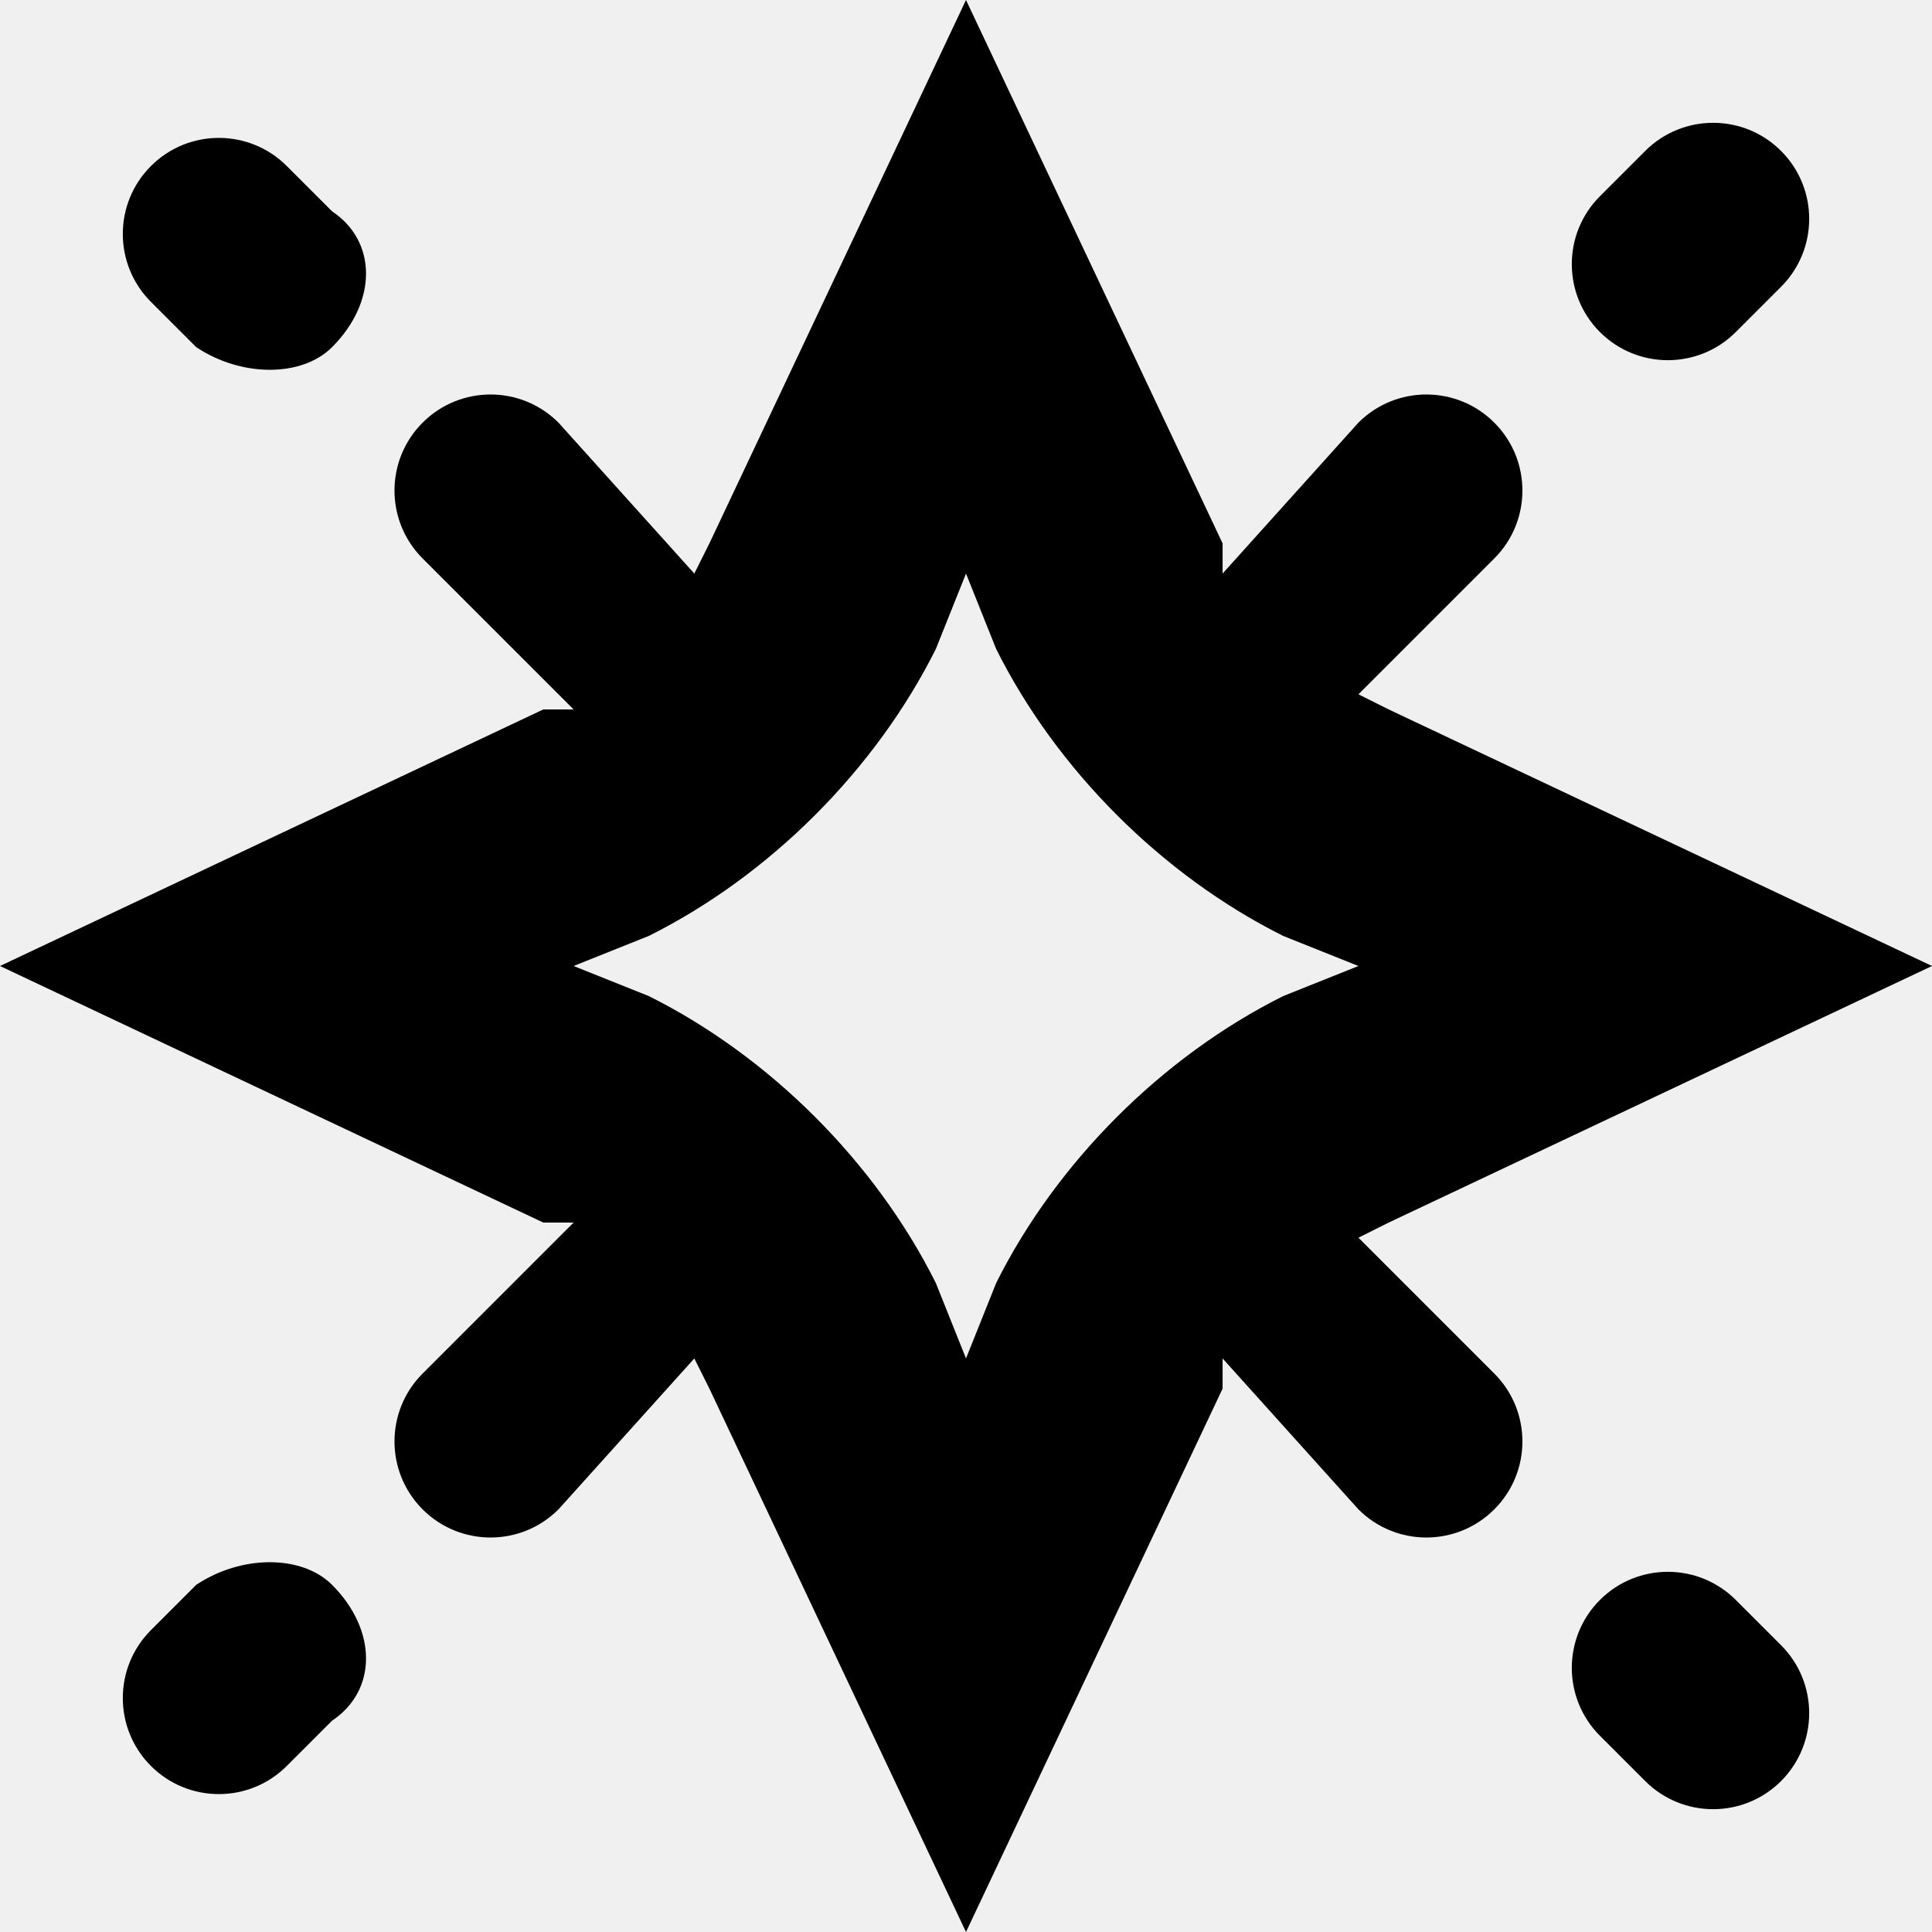
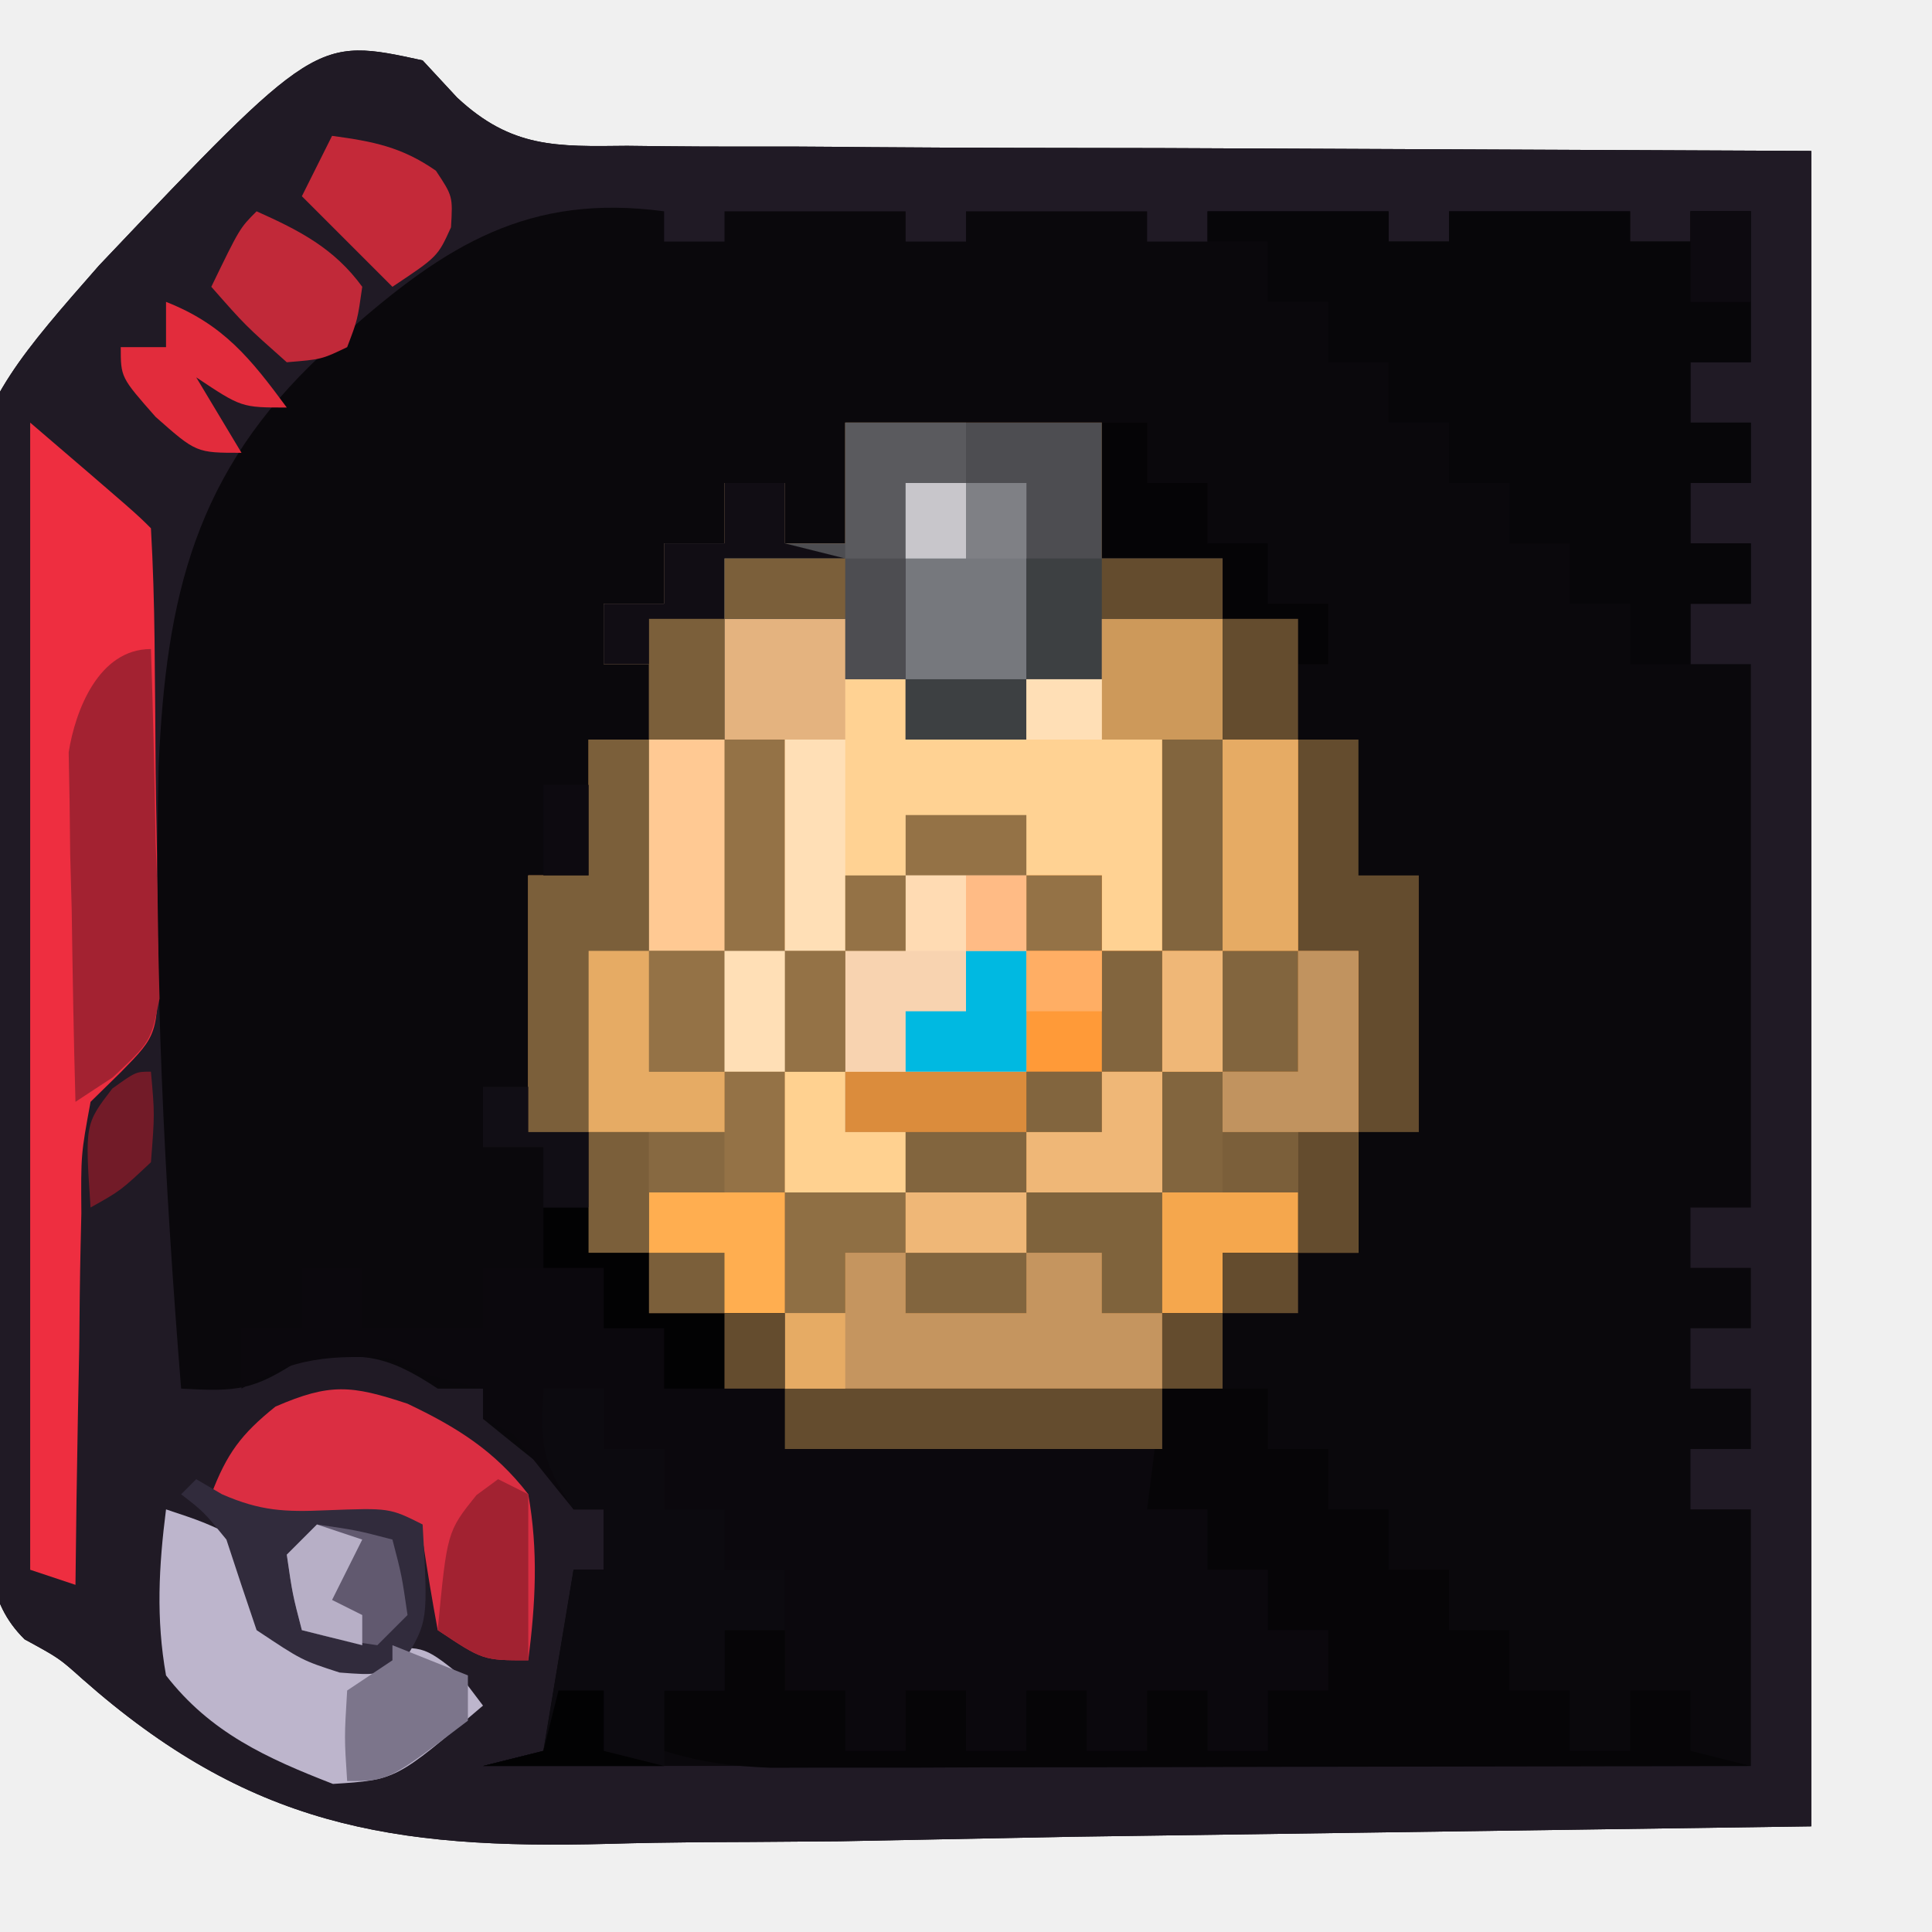
- <svg xmlns="http://www.w3.org/2000/svg" viewBox="0 0 128 128">
-   <path fill-rule="evenodd" d="M81 36 64 0 47 36l-1 2-9-10a6 6 0 0 0-9 9l10 10h-2L0 64l36 17h2L28 91a6 6 0 1 0 9 9l9-10 1 2 17 36 17-36v-2l9 10a6 6 0 1 0 9-9l-9-9 2-1 36-17-36-17-2-1 9-9a6 6 0 1 0-9-9l-9 10v-2Zm-17 2-2 5c-4 8-11 15-19 19l-5 2 5 2c8 4 15 11 19 19l2 5 2-5c4-8 11-15 19-19l5-2-5-2c-8-4-15-11-19-19l-2-5Z" clip-rule="evenodd" />
-   <path d="M118 19a6 6 0 0 0-9-9l-3 3a6 6 0 1 0 9 9l3-3Zm-96 4c-2 2-6 2-9 0l-3-3a6 6 0 1 1 9-9l3 3c3 2 3 6 0 9Zm0 82c-2-2-6-2-9 0l-3 3a6 6 0 1 0 9 9l3-3c3-2 3-6 0-9Zm96 4a6 6 0 0 1-9 9l-3-3a6 6 0 1 1 9-9l3 3Z" />
-   <style>path{fill:#000}@media (prefers-color-scheme:dark){path{fill:#fff}}</style>
+ <svg xmlns="http://www.w3.org/2000/svg" version="1.1" width="128" height="128">
+   <path d="M0 0 C0.75 0.81 1.5 1.62 2.28 2.46 C5.89 5.83 8.86 5.71 13.55 5.66 C14.85 5.68 14.85 5.68 16.17 5.69 C18.95 5.72 21.74 5.71 24.52 5.71 C26.24 5.72 27.96 5.73 29.69 5.75 C36.06 5.8 42.44 5.8 48.81 5.81 C63.06 5.87 77.32 5.94 92 6 C92 42.63 92 79.26 92 117 C67.75 117.34 67.75 117.34 43 117.69 C35.39 117.84 35.39 117.84 27.62 117.99 C21.35 118.04 21.35 118.04 18.39 118.05 C16.36 118.07 14.33 118.1 12.3 118.16 C-2.11 118.54 -11.54 116.96 -22.55 107.23 C-24.08 105.86 -24.08 105.86 -26.37 104.61 C-28.95 102.07 -28.71 99.11 -28.82 95.68 C-28.86 94.94 -28.89 94.19 -28.93 93.43 C-29.05 90.96 -29.13 88.49 -29.2 86.02 C-29.22 85.16 -29.25 84.31 -29.28 83.44 C-29.4 78.91 -29.49 74.38 -29.57 69.86 C-29.63 66.15 -29.76 62.45 -29.95 58.75 C-31.66 25.24 -31.66 25.24 -21.44 13.59 C-7.08 -1.54 -7.08 -1.54 0 0 Z " fill="#0A080C" transform="translate(28,4)" />
+   <path d="M0 0 C0.75 0.81 1.5 1.62 2.28 2.46 C5.89 5.83 8.86 5.71 13.55 5.66 C14.85 5.68 14.85 5.68 16.17 5.69 C18.95 5.72 21.74 5.71 24.52 5.71 C26.24 5.72 27.96 5.73 29.69 5.75 C36.06 5.8 42.44 5.8 48.81 5.81 C63.06 5.87 77.32 5.94 92 6 C92 42.63 92 79.26 92 117 C67.75 117.34 67.75 117.34 43 117.69 C35.39 117.84 35.39 117.84 27.62 117.99 C21.35 118.04 21.35 118.04 18.39 118.05 C16.36 118.07 14.33 118.1 12.3 118.16 C-2.11 118.54 -11.54 116.96 -22.55 107.23 C-24.08 105.86 -24.08 105.86 -26.37 104.61 C-28.95 102.07 -28.71 99.11 -28.82 95.68 C-28.86 94.94 -28.89 94.19 -28.93 93.43 C-29.05 90.96 -29.13 88.49 -29.2 86.02 C-29.22 85.16 -29.25 84.31 -29.28 83.44 C-29.4 78.91 -29.49 74.38 -29.57 69.86 C-29.63 66.15 -29.76 62.45 -29.95 58.75 C-31.66 25.24 -31.66 25.24 -21.44 13.59 C-7.08 -1.54 -7.08 -1.54 0 0 Z M-5.06 18.06 C-5.58 18.52 -6.11 18.97 -6.64 19.44 C-15.06 27.29 -17 35.48 -17.49 46.77 C-17.82 60.53 -17.1 74.29 -16 88 C-12.28 88.2 -11.23 88.15 -8 86 C-3.93 85.66 -2.47 85.69 1 88 C1.99 88 2.98 88 4 88 C4 88.66 4 89.32 4 90 C5.65 91.35 7.32 92.69 9 94 C9.49 94.99 9.49 94.99 10 96 C10.66 96 11.32 96 12 96 C12 97.32 12 98.64 12 100 C11.34 100 10.68 100 10 100 C9.78 101.86 9.78 101.86 9.56 103.75 C9.21 106.57 8.8 109.27 8 112 C6.02 112.5 6.02 112.5 4 113 C31.72 113 59.44 113 88 113 C88 107.39 88 101.78 88 96 C86.68 96 85.36 96 84 96 C84 94.68 84 93.36 84 92 C85.32 92 86.64 92 88 92 C88 90.68 88 89.36 88 88 C86.68 88 85.36 88 84 88 C84 86.68 84 85.36 84 84 C85.32 84 86.64 84 88 84 C88 82.68 88 81.36 88 80 C86.68 80 85.36 80 84 80 C84 78.68 84 77.36 84 76 C85.32 76 86.64 76 88 76 C88 64.12 88 52.24 88 40 C86.68 40 85.36 40 84 40 C84 38.68 84 37.36 84 36 C85.32 36 86.64 36 88 36 C88 34.68 88 33.36 88 32 C86.68 32 85.36 32 84 32 C84 30.68 84 29.36 84 28 C85.32 28 86.64 28 88 28 C88 26.68 88 25.36 88 24 C86.68 24 85.36 24 84 24 C84 22.68 84 21.36 84 20 C85.32 20 86.64 20 88 20 C88 16.7 88 13.4 88 10 C86.68 10 85.36 10 84 10 C84 10.66 84 11.32 84 12 C82.68 12 81.36 12 80 12 C80 11.34 80 10.68 80 10 C76.04 10 72.08 10 68 10 C68 10.66 68 11.32 68 12 C66.68 12 65.36 12 64 12 C64 11.34 64 10.68 64 10 C60.04 10 56.08 10 52 10 C52 10.66 52 11.32 52 12 C50.68 12 49.36 12 48 12 C48 11.34 48 10.68 48 10 C44.04 10 40.08 10 36 10 C36 10.66 36 11.32 36 12 C34.68 12 33.36 12 32 12 C32 11.34 32 10.68 32 10 C28.04 10 24.08 10 20 10 C20 10.66 20 11.32 20 12 C18.68 12 17.36 12 16 12 C16 11.34 16 10.68 16 10 C7.04 8.8 1.54 12.22 -5.06 18.06 Z " fill="#201A25" transform="translate(28,4)" />
+   <path d="M0 0 C5.61 0 11.22 0 17 0 C17 2.97 17 5.94 17 9 C19.64 9 22.28 9 25 9 C25 12.96 25 16.92 25 21 C26.65 21 28.3 21 30 21 C30 25.62 30 30.24 30 35 C31.32 35 32.64 35 34 35 C34 41.6 34 48.2 34 55 C31.03 55 28.06 55 25 55 C25 56.32 25 57.64 25 59 C23.68 59 22.36 59 21 59 C21 60.65 21 62.3 21 64 C12.75 64 4.5 64 -4 64 C-4 62.35 -4 60.7 -4 59 C-6.97 59 -9.94 59 -13 59 C-13 57.68 -13 56.36 -13 55 C-14.32 55 -15.64 55 -17 55 C-17 52.36 -17 49.72 -17 47 C-18.32 47 -19.64 47 -21 47 C-21 41.39 -21 35.78 -21 30 C-19.68 30 -18.36 30 -17 30 C-17 27.03 -17 24.06 -17 21 C-15.68 21 -14.36 21 -13 21 C-13 19.35 -13 17.7 -13 16 C-13.99 16 -14.98 16 -16 16 C-16 14.68 -16 13.36 -16 12 C-14.68 12 -13.36 12 -12 12 C-12 10.68 -12 9.36 -12 8 C-10.68 8 -9.36 8 -8 8 C-8 6.68 -8 5.36 -8 4 C-6.68 4 -5.36 4 -4 4 C-4 5.32 -4 6.64 -4 8 C-2.68 8 -1.36 8 0 8 C0 5.36 0 2.72 0 0 Z " fill="#DB8C3C" transform="translate(56,28)" />
+   <path d="M0 0 C1.32 0 2.64 0 4 0 C4 1.32 4 2.64 4 4 C6.64 4 9.28 4 12 4 C12 2.68 12 1.36 12 0 C14.64 0 17.28 0 20 0 C20 1.32 20 2.64 20 4 C21.32 4 22.64 4 24 4 C24 5.32 24 6.64 24 8 C25.32 8 26.64 8 28 8 C28 6.35 28 4.7 28 3 C29.32 3 30.64 3 32 3 C32 4.65 32 6.3 32 8 C40.25 8 48.5 8 57 8 C56.67 10.64 56.34 13.28 56 16 C57.32 16 58.64 16 60 16 C60 17.32 60 18.64 60 20 C61.32 20 62.64 20 64 20 C64 21.32 64 22.64 64 24 C65.32 24 66.64 24 68 24 C68 25.32 68 26.64 68 28 C66.68 28 65.36 28 64 28 C64 29.32 64 30.64 64 32 C62.68 32 61.36 32 60 32 C60 30.68 60 29.36 60 28 C58.68 28 57.36 28 56 28 C56 29.32 56 30.64 56 32 C54.68 32 53.36 32 52 32 C52 30.68 52 29.36 52 28 C50.68 28 49.36 28 48 28 C48 29.32 48 30.64 48 32 C46.68 32 45.36 32 44 32 C44 30.68 44 29.36 44 28 C42.68 28 41.36 28 40 28 C40 29.32 40 30.64 40 32 C38.68 32 37.36 32 36 32 C36 30.68 36 29.36 36 28 C34.68 28 33.36 28 32 28 C32 26.68 32 25.36 32 24 C30.68 24 29.36 24 28 24 C28 25.32 28 26.64 28 28 C26.68 28 25.36 28 24 28 C24 29.65 24 31.3 24 33 C20.04 33 16.08 33 12 33 C13.98 32.5 13.98 32.5 16 32 C16.66 28.04 17.32 24.08 18 20 C18.66 20 19.32 20 20 20 C20 18.68 20 17.36 20 16 C19.34 16 18.68 16 18 16 C16.65 14.35 15.31 12.68 14 11 C13.34 10.67 12.68 10.34 12 10 C12 9.34 12 8.68 12 8 C11.07 7.78 11.07 7.78 10.12 7.56 C8 7 8 7 6 6 C2.04 5.74 -0.6 5.91 -4 8 C-4 6.68 -4 5.36 -4 4 C-2.68 4 -1.36 4 0 4 C0 2.68 0 1.36 0 0 Z " fill="#0B080D" transform="translate(20,84)" />
+   <path d="M0 0 C3.96 0 7.92 0 12 0 C12 0.66 12 1.32 12 2 C13.32 2 14.64 2 16 2 C16 1.34 16 0.68 16 0 C19.96 0 23.92 0 28 0 C28 0.66 28 1.32 28 2 C29.32 2 30.64 2 32 2 C32 1.34 32 0.68 32 0 C33.32 0 34.64 0 36 0 C36 3.3 36 6.6 36 10 C34.68 10 33.36 10 32 10 C32 11.32 32 12.64 32 14 C33.32 14 34.64 14 36 14 C36 15.32 36 16.64 36 18 C34.68 18 33.36 18 32 18 C32 19.32 32 20.64 32 22 C33.32 22 34.64 22 36 22 C36 23.32 36 24.64 36 26 C34.68 26 33.36 26 32 26 C32 27.32 32 28.64 32 30 C30.68 30 29.36 30 28 30 C28 28.68 28 27.36 28 26 C26.68 26 25.36 26 24 26 C24 24.68 24 23.36 24 22 C22.68 22 21.36 22 20 22 C20 20.68 20 19.36 20 18 C18.68 18 17.36 18 16 18 C16 16.68 16 15.36 16 14 C14.68 14 13.36 14 12 14 C12 12.68 12 11.36 12 10 C10.68 10 9.36 10 8 10 C8 8.68 8 7.36 8 6 C6.68 6 5.36 6 4 6 C4 4.68 4 3.36 4 2 C2.68 2 1.36 2 0 2 C0 1.34 0 0.68 0 0 Z " fill="#070609" transform="translate(80,14)" />
+   <path d="M0 0 C2.64 0 5.28 0 8 0 C8 1.32 8 2.64 8 4 C9.32 4 10.64 4 12 4 C12 5.32 12 6.64 12 8 C14.64 8 17.28 8 20 8 C20 6.68 20 5.36 20 4 C21.65 4 23.3 4 25 4 C25 5.32 25 6.64 25 8 C26.32 8 27.64 8 29 8 C29 12.62 29 17.24 29 22 C27.68 22 26.36 22 25 22 C25 20.35 25 18.7 25 17 C23.35 17 21.7 17 20 17 C20 21.29 20 25.58 20 30 C16.04 30 12.08 30 8 30 C8 27.36 8 24.72 8 22 C6.68 22 5.36 22 4 22 C4 17.38 4 12.76 4 8 C2.68 8 1.36 8 0 8 C0 5.36 0 2.72 0 0 Z " fill="#FFD293" transform="translate(48,41)" />
+   <path d="M0 0 C2.31 0 4.62 0 7 0 C7 1.32 7 2.64 7 4 C8.32 4 9.64 4 11 4 C11 5.32 11 6.64 11 8 C12.32 8 13.64 8 15 8 C15 9.32 15 10.64 15 12 C16.32 12 17.64 12 19 12 C19 13.32 19 14.64 19 16 C20.32 16 21.64 16 23 16 C23 17.32 23 18.64 23 20 C24.32 20 25.64 20 27 20 C27 21.32 27 22.64 27 24 C28.32 24 29.64 24 31 24 C31 22.68 31 21.36 31 20 C32.32 20 33.64 20 35 20 C35 21.32 35 22.64 35 24 C36.98 24.5 36.98 24.5 39 25 C30.2 25.02 21.41 25.04 12.61 25.05 C8.52 25.06 4.44 25.06 0.35 25.08 C-3.59 25.09 -7.53 25.09 -11.47 25.09 C-12.98 25.1 -14.48 25.1 -15.98 25.11 C-18.09 25.11 -20.2 25.11 -22.3 25.11 C-24.1 25.12 -24.1 25.12 -25.94 25.12 C-28.49 25.02 -30.57 24.76 -33 24 C-33 22.68 -33 21.36 -33 20 C-31.68 20 -30.36 20 -29 20 C-29 18.68 -29 17.36 -29 16 C-27.68 16 -26.36 16 -25 16 C-25 17.32 -25 18.64 -25 20 C-23.68 20 -22.36 20 -21 20 C-21 21.32 -21 22.64 -21 24 C-19.68 24 -18.36 24 -17 24 C-17 22.68 -17 21.36 -17 20 C-15.68 20 -14.36 20 -13 20 C-13 21.32 -13 22.64 -13 24 C-11.68 24 -10.36 24 -9 24 C-9 22.68 -9 21.36 -9 20 C-7.68 20 -6.36 20 -5 20 C-5 21.32 -5 22.64 -5 24 C-3.68 24 -2.36 24 -1 24 C-1 22.68 -1 21.36 -1 20 C0.32 20 1.64 20 3 20 C3 21.32 3 22.64 3 24 C4.32 24 5.64 24 7 24 C7 22.68 7 21.36 7 20 C8.32 20 9.64 20 11 20 C11 18.68 11 17.36 11 16 C9.68 16 8.36 16 7 16 C7 14.68 7 13.36 7 12 C5.68 12 4.36 12 3 12 C3 10.68 3 9.36 3 8 C1.68 8 0.36 8 -1 8 C-0.67 5.36 -0.34 2.72 0 0 Z " fill="#060507" transform="translate(77,92)" />
+   <path d="M0 0 C5.61 0 11.22 0 17 0 C17 2.97 17 5.94 17 9 C19.64 9 22.28 9 25 9 C25 10.32 25 11.64 25 13 C22.36 13 19.72 13 17 13 C17 14.32 17 15.64 17 17 C15.35 17 13.7 17 12 17 C12 18.32 12 19.64 12 21 C9.36 21 6.72 21 4 21 C4 19.68 4 18.36 4 17 C2.68 17 1.36 17 0 17 C0 15.68 0 14.36 0 13 C-2.64 13 -5.28 13 -8 13 C-8 15.64 -8 18.28 -8 21 C-9.65 21 -11.3 21 -13 21 C-13 19.35 -13 17.7 -13 16 C-13.99 16 -14.98 16 -16 16 C-16 14.68 -16 13.36 -16 12 C-14.68 12 -13.36 12 -12 12 C-12 10.68 -12 9.36 -12 8 C-10.68 8 -9.36 8 -8 8 C-8 6.68 -8 5.36 -8 4 C-6.68 4 -5.36 4 -4 4 C-4 5.32 -4 6.64 -4 8 C-2.68 8 -1.36 8 0 8 C0 5.36 0 2.72 0 0 Z " fill="#4D4D51" transform="translate(56,28)" />
+   <path d="M0 0 C2.64 0 5.28 0 8 0 C8 2.64 8 5.28 8 8 C9.65 8 11.3 8 13 8 C13 12.62 13 17.24 13 22 C14.32 22 15.64 22 17 22 C17 25.96 17 29.92 17 34 C14.03 34 11.06 34 8 34 C8 32.68 8 31.36 8 30 C6.68 30 5.36 30 4 30 C4 32.64 4 35.28 4 38 C1.03 38 -1.94 38 -5 38 C-5 36.68 -5 35.36 -5 34 C-3.35 34 -1.7 34 0 34 C0 32.68 0 31.36 0 30 C-1.65 30 -3.3 30 -5 30 C-5 25.71 -5 21.42 -5 17 C-3.35 17 -1.7 17 0 17 C0 18.65 0 20.3 0 22 C1.32 22 2.64 22 4 22 C4 17.38 4 12.76 4 8 C2.68 8 1.36 8 0 8 C0 5.36 0 2.72 0 0 Z " fill="#FF9A38" transform="translate(73,41)" />
+   <path d="M0 0 C4.29 0 8.58 0 13 0 C13 4.62 13 9.24 13 14 C14.32 14 15.64 14 17 14 C17 17.96 17 21.92 17 26 C18.32 26 19.64 26 21 26 C21 27.32 21 28.64 21 30 C18.36 30 15.72 30 13 30 C13 27.36 13 24.72 13 22 C11.68 22 10.36 22 9 22 C9 23.32 9 24.64 9 26 C4.71 26 0.42 26 -4 26 C-4 20.39 -4 14.78 -4 9 C-2.68 9 -1.36 9 0 9 C0 6.03 0 3.06 0 0 Z " fill="#947246" transform="translate(39,49)" />
+   <path d="M0 0 C7 6 7 6 8 7 C8.14 9.47 8.21 11.92 8.24 14.39 C8.25 15.51 8.25 15.51 8.26 16.65 C8.28 18.23 8.29 19.8 8.3 21.38 C8.31 23.79 8.36 26.2 8.4 28.61 C8.41 30.14 8.42 31.68 8.43 33.21 C8.44 33.93 8.46 34.65 8.48 35.39 C8.46 40.53 8.46 40.53 6.01 43.03 C5.02 44 5.02 44 4 45 C3.36 48.48 3.36 48.48 3.39 52.39 C3.37 53.1 3.36 53.8 3.34 54.53 C3.29 56.77 3.27 59.01 3.25 61.25 C3.22 62.77 3.19 64.3 3.16 65.82 C3.09 69.55 3.04 73.27 3 77 C2.01 76.67 1.02 76.34 0 76 C0 50.92 0 25.84 0 0 Z " fill="#EE2E40" transform="translate(2,28)" />
+   <path d="M0 0 C1.32 0 2.64 0 4 0 C4 1.32 4 2.64 4 4 C5.32 4 6.64 4 8 4 C8 5.32 8 6.64 8 8 C9.32 8 10.64 8 12 8 C12 9.32 12 10.64 12 12 C13.32 12 14.64 12 16 12 C16 13.32 16 14.64 16 16 C14.68 16 13.36 16 12 16 C12 17.32 12 18.64 12 20 C10.68 20 9.36 20 8 20 C8 21.65 8 23.3 8 25 C4.04 25 0.08 25 -4 25 C-2.68 24.67 -1.36 24.34 0 24 C0.66 20.04 1.32 16.08 2 12 C2.66 12 3.32 12 4 12 C4 10.68 4 9.36 4 8 C3.34 8 2.68 8 2 8 C-0.15 4.77 -0.2 3.72 0 0 Z " fill="#0C0A0F" transform="translate(36,92)" />
+   <path d="M0 0 C3.26 1.55 5.78 3.12 8 6 C8.67 9.76 8.48 13.22 8 17 C5 17 5 17 2 15 C1.63 13.01 1.3 11.01 1 9 C-1.91 7.54 -4.6 8.03 -7.81 8.16 C-10 8 -10 8 -13 6 C-11.97 3.3 -11.03 2.02 -8.75 0.19 C-5.15 -1.37 -3.73 -1.24 0 0 Z " fill="#DB2E42" transform="translate(27,93)" />
+   <path d="M0 0 C2.43 0.81 2.43 0.81 5 2 C6.12 5 6.12 5 7 8 C9.89 10.43 9.89 10.43 13.44 9.38 C17 9 17 9 19.44 10.94 C19.95 11.62 20.47 12.3 21 13 C15.25 17.92 15.25 17.92 11.06 18.19 C6.68 16.49 2.93 14.79 0 11 C-0.67 7.24 -0.48 3.78 0 0 Z " fill="#BDB5CC" transform="translate(11,100)" />
+   <path d="M0 0 C1.32 0 2.64 0 4 0 C4 1.32 4 2.64 4 4 C6.64 4 9.28 4 12 4 C12 2.68 12 1.36 12 0 C13.65 0 15.3 0 17 0 C17 1.32 17 2.64 17 4 C18.32 4 19.64 4 21 4 C21 5.65 21 7.3 21 9 C12.75 9 4.5 9 -4 9 C-4 7.35 -4 5.7 -4 4 C-2.68 4 -1.36 4 0 4 C0 2.68 0 1.36 0 0 Z " fill="#C5955F" transform="translate(56,83)" />
+   <path d="M0 0 C2.64 0 5.28 0 8 0 C8 4.29 8 8.58 8 13 C4.04 13 0.08 13 -4 13 C-4 10.36 -4 7.72 -4 5 C-2.68 5 -1.36 5 0 5 C0 3.35 0 1.7 0 0 Z " fill="#F8D3B0" transform="translate(60,58)" />
+   <path d="M0 0 C2.64 0 5.28 0 8 0 C8 5.61 8 11.22 8 17 C5.36 17 2.72 17 0 17 C0 11.39 0 5.78 0 0 Z " fill="#76787D" transform="translate(60,32)" />
+   <path d="M0 0 C0.15 4.25 0.23 8.5 0.31 12.75 C0.38 14.56 0.38 14.56 0.44 16.41 C0.46 17.57 0.47 18.73 0.49 19.92 C0.51 20.99 0.54 22.06 0.57 23.16 C0 26 0 26 -2.53 28.38 C-3.35 28.91 -4.16 29.45 -5 30 C-5.12 25.75 -5.19 21.5 -5.25 17.25 C-5.28 16.04 -5.32 14.84 -5.35 13.59 C-5.36 12.43 -5.38 11.27 -5.39 10.08 C-5.41 9.01 -5.43 7.94 -5.45 6.84 C-5.01 4.06 -3.46 0 0 0 Z " fill="#A32231" transform="translate(10,43)" />
+   <path d="M0 0 C1.32 0 2.64 0 4 0 C4 2.97 4 5.94 4 9 C5.32 9 6.64 9 8 9 C8 14.61 8 20.22 8 26 C6.68 26 5.36 26 4 26 C4 22.04 4 18.08 4 14 C2.68 14 1.36 14 0 14 C0 9.38 0 4.76 0 0 Z " fill="#644C2E" transform="translate(86,49)" />
+   <path d="M0 0 C1.32 0 2.64 0 4 0 C4 4.62 4 9.24 4 14 C2.68 14 1.36 14 0 14 C0 17.96 0 21.92 0 26 C-1.32 26 -2.64 26 -4 26 C-4 20.39 -4 14.78 -4 9 C-2.68 9 -1.36 9 0 9 C0 6.03 0 3.06 0 0 Z " fill="#7B5F3A" transform="translate(39,49)" />
+   <path d="M0 0 C0.56 0.33 1.13 0.66 1.71 1 C4.26 2.11 5.87 2.18 8.62 2.06 C12.81 1.9 12.81 1.9 15 3 C15.36 9.39 15.36 9.39 13.81 12 C12 13 12 13 9.5 12.81 C7 12 7 12 4 10 C3.32 8 2.65 6 2 4 C0.5 2.16 0.5 2.16 -1 1 C-0.67 0.67 -0.34 0.34 0 0 Z " fill="#312B3C" transform="translate(13,98)" />
+   <path d="M0 0 C8.25 0 16.5 0 25 0 C25 1.32 25 2.64 25 4 C16.75 4 8.5 4 0 4 C0 2.68 0 1.36 0 0 Z " fill="#644C2E" transform="translate(52,92)" />
+   <path d="M0 0 C1.32 0 2.64 0 4 0 C4 1.32 4 2.64 4 4 C5.32 4.33 6.64 4.66 8 5 C5.36 5 2.72 5 0 5 C0 8.96 0 12.92 0 17 C-1.65 17 -3.3 17 -5 17 C-5 15.35 -5 13.7 -5 12 C-5.99 12 -6.98 12 -8 12 C-8 10.68 -8 9.36 -8 8 C-6.68 8 -5.36 8 -4 8 C-4 6.68 -4 5.36 -4 4 C-2.68 4 -1.36 4 0 4 C0 2.68 0 1.36 0 0 Z " fill="#110D14" transform="translate(48,32)" />
+   <path d="M0 0 C1.32 0 2.64 0 4 0 C4 1.32 4 2.64 4 4 C6.97 4 9.94 4 13 4 C13 6.64 13 9.28 13 12 C11.68 12 10.36 12 9 12 C9 10.68 9 9.36 9 8 C6.03 8 3.06 8 0 8 C0 5.36 0 2.72 0 0 Z " fill="#82653E" transform="translate(77,71)" />
+   <path d="M0 0 C1.32 0 2.64 0 4 0 C4 2.64 4 5.28 4 8 C1.03 8 -1.94 8 -5 8 C-5 9.32 -5 10.64 -5 12 C-6.32 12 -7.64 12 -9 12 C-9 9.36 -9 6.72 -9 4 C-6.03 4 -3.06 4 0 4 C0 2.68 0 1.36 0 0 Z " fill="#947246" transform="translate(48,71)" />
+   <path d="M0 0 C0.99 0 1.98 0 3 0 C3 1.32 3 2.64 3 4 C4.32 4 5.64 4 7 4 C7 5.32 7 6.64 7 8 C8.32 8 9.64 8 11 8 C11 9.32 11 10.64 11 12 C12.32 12 13.64 12 15 12 C15 13.32 15 14.64 15 16 C14.34 16 13.68 16 13 16 C13 15.01 13 14.02 13 13 C11.35 13 9.7 13 8 13 C8 11.68 8 10.36 8 9 C5.36 9 2.72 9 0 9 C0 6.03 0 3.06 0 0 Z " fill="#050406" transform="translate(73,28)" />
+   <path d="M0 0 C2.97 0 5.94 0 9 0 C9 2.64 9 5.28 9 8 C6.03 8 3.06 8 0 8 C0 5.36 0 2.72 0 0 Z " fill="#FFAE50" transform="translate(43,79)" />
+   <path d="M0 0 C4.29 0 8.58 0 13 0 C13 1.32 13 2.64 13 4 C10.36 4 7.72 4 5 4 C5 5.32 5 6.64 5 8 C3.35 8 1.7 8 0 8 C0 5.36 0 2.72 0 0 Z " fill="#3D4042" transform="translate(68,37)" />
+   <path d="M0 0 C1.65 0 3.3 0 5 0 C5 4.62 5 9.24 5 14 C3.35 14 1.7 14 0 14 C0 9.38 0 4.76 0 0 Z " fill="#E6AB64" transform="translate(81,49)" />
+   <path d="M0 0 C1.65 0 3.3 0 5 0 C5 4.62 5 9.24 5 14 C3.35 14 1.7 14 0 14 C0 9.38 0 4.76 0 0 Z " fill="#FFC993" transform="translate(43,49)" />
+   <path d="M0 0 C1.32 0 2.64 0 4 0 C4 3.96 4 7.92 4 12 C1.03 12 -1.94 12 -5 12 C-5 10.68 -5 9.36 -5 8 C-3.35 8 -1.7 8 0 8 C0 5.36 0 2.72 0 0 Z " fill="#C1935F" transform="translate(86,63)" />
+   <path d="M0 0 C1.32 0 2.64 0 4 0 C4 2.64 4 5.28 4 8 C5.65 8 7.3 8 9 8 C9 9.32 9 10.64 9 12 C6.03 12 3.06 12 0 12 C0 8.04 0 4.08 0 0 Z " fill="#E6AB64" transform="translate(39,63)" />
+   <path d="M0 0 C2.64 0 5.28 0 8 0 C8 2.64 8 5.28 8 8 C5.36 8 2.72 8 0 8 C0 5.36 0 2.72 0 0 Z " fill="#CD995A" transform="translate(73,41)" />
+   <path d="M0 0 C2.64 0 5.28 0 8 0 C8 2.64 8 5.28 8 8 C5.36 8 2.72 8 0 8 C0 5.36 0 2.72 0 0 Z " fill="#E4B37F" transform="translate(48,41)" />
+   <path d="M0 0 C3.96 0 7.92 0 12 0 C12 2.64 12 5.28 12 8 C10.68 8 9.36 8 8 8 C8 6.68 8 5.36 8 4 C5.36 4 2.72 4 0 4 C0 2.68 0 1.36 0 0 Z " fill="#4D4D51" transform="translate(48,37)" />
+   <path d="M0 0 C2.84 1.27 5.14 2.45 7 5 C6.69 7.19 6.69 7.19 6 9 C4.31 9.81 4.31 9.81 2 10 C-0.75 7.56 -0.75 7.56 -3 5 C-1.12 1.12 -1.12 1.12 0 0 Z " fill="#C12939" transform="translate(17,14)" />
+   <path d="M0 0 C2.72 0.37 4.61 0.73 6.88 2.31 C8 4 8 4 7.88 6.06 C7 8 7 8 4 10 C2.02 8.02 0.04 6.04 -2 4 C-1.34 2.68 -0.68 1.36 0 0 Z " fill="#C42939" transform="translate(22,9)" />
+   <path d="M0 0 C0.66 0.33 1.32 0.66 2 1 C2 4.63 2 8.26 2 12 C-1 12 -1 12 -4 10 C-3.38 3.48 -3.38 3.48 -1.44 1.06 C-0.73 0.54 -0.73 0.54 0 0 Z " fill="#A22231" transform="translate(33,98)" />
+   <path d="M0 0 C1.32 0 2.64 0 4 0 C4 4.62 4 9.24 4 14 C2.68 14 1.36 14 0 14 C0 9.38 0 4.76 0 0 Z " fill="#82653E" transform="translate(77,49)" />
+   <path d="M0 0 C1.32 0 2.64 0 4 0 C4 4.62 4 9.24 4 14 C2.68 14 1.36 14 0 14 C0 9.38 0 4.76 0 0 Z " fill="#FFDFB6" transform="translate(52,49)" />
+   <path d="M0 0 C2.97 0 5.94 0 9 0 C9 1.32 9 2.64 9 4 C7.35 4 5.7 4 4 4 C4 5.32 4 6.64 4 8 C2.68 8 1.36 8 0 8 C0 5.36 0 2.72 0 0 Z " fill="#F5A74D" transform="translate(77,79)" />
+   <path d="M0 0 C2.97 0 5.94 0 9 0 C9 2.64 9 5.28 9 8 C7.68 8 6.36 8 5 8 C5 6.68 5 5.36 5 4 C3.35 4 1.7 4 0 4 C0 2.68 0 1.36 0 0 Z " fill="#7F633C" transform="translate(68,79)" />
+   <path d="M0 0 C1.32 0 2.64 0 4 0 C4 2.64 4 5.28 4 8 C1.03 8 -1.94 8 -5 8 C-5 6.68 -5 5.36 -5 4 C-3.35 4 -1.7 4 0 4 C0 2.68 0 1.36 0 0 Z " fill="#EFB777" transform="translate(73,71)" />
+   <path d="M0 0 C2.64 0 5.28 0 8 0 C8 1.32 8 2.64 8 4 C6.68 4 5.36 4 4 4 C4 5.65 4 7.3 4 9 C2.68 9 1.36 9 0 9 C0 6.03 0 3.06 0 0 Z " fill="#5A5A5E" transform="translate(56,28)" />
+   <path d="M0 0 C2.62 0.38 2.62 0.38 5 1 C5.62 3.38 5.62 3.38 6 6 C5.34 6.66 4.68 7.32 4 8 C1.38 7.62 1.38 7.62 -1 7 C-1.62 4.62 -1.62 4.62 -2 2 C-1.34 1.34 -0.68 0.68 0 0 Z " fill="#61596F" transform="translate(21,101)" />
+   <path d="M0 0 C0.99 0 1.98 0 3 0 C3 0.99 3 1.98 3 3 C4.32 3 5.64 3 7 3 C7 4.32 7 5.64 7 7 C8.65 7 10.3 7 12 7 C12 8.65 12 10.3 12 12 C10.68 12 9.36 12 8 12 C8 10.68 8 9.36 8 8 C6.68 8 5.36 8 4 8 C4 6.68 4 5.36 4 4 C2.68 4 1.36 4 0 4 C0 2.68 0 1.36 0 0 Z " fill="#020203" transform="translate(36,80)" />
+   <path d="M0 0 C2.64 0 5.28 0 8 0 C8 1.32 8 2.64 8 4 C6.68 4 5.36 4 4 4 C4 5.32 4 6.64 4 8 C2.68 8 1.36 8 0 8 C0 5.36 0 2.72 0 0 Z " fill="#8F6F44" transform="translate(52,79)" />
+   <path d="M0 0 C1.32 0 2.64 0 4 0 C4 1.32 4 2.64 4 4 C5.32 4 6.64 4 8 4 C8 5.32 8 6.64 8 8 C5.36 8 2.72 8 0 8 C0 5.36 0 2.72 0 0 Z " fill="#FFD190" transform="translate(52,71)" />
+   <path d="M0 0 C1.32 0 2.64 0 4 0 C4 2.64 4 5.28 4 8 C1.36 8 -1.28 8 -4 8 C-4 6.68 -4 5.36 -4 4 C-2.68 4 -1.36 4 0 4 C0 2.68 0 1.36 0 0 Z " fill="#00B9E1" transform="translate(64,63)" />
+   <path d="M0 0 C3.8 1.49 5.61 3.76 8 7 C5 7 5 7 2 5 C2.99 6.65 3.98 8.3 5 10 C2 10 2 10 -0.69 7.62 C-3 5 -3 5 -3 3 C-2.01 3 -1.02 3 0 3 C0 2.01 0 1.02 0 0 Z " fill="#E22C3C" transform="translate(11,20)" />
+   <path d="M0 0 C2.48 0.99 2.48 0.99 5 2 C5 2.99 5 3.98 5 5 C-0.26 9 -0.26 9 -3 9 C-3.19 6.12 -3.19 6.12 -3 3 C-2.01 2.34 -1.02 1.68 0 1 C0 0.67 0 0.34 0 0 Z " fill="#7C758B" transform="translate(26,109)" />
+   <path d="M0 0 C1.65 0 3.3 0 5 0 C5 2.64 5 5.28 5 8 C3.35 8 1.7 8 0 8 C0 5.36 0 2.72 0 0 Z " fill="#82653E" transform="translate(81,63)" />
+   <path d="M0 0 C1.65 0 3.3 0 5 0 C5 2.64 5 5.28 5 8 C3.35 8 1.7 8 0 8 C0 5.36 0 2.72 0 0 Z " fill="#947246" transform="translate(43,63)" />
+   <path d="M0 0 C1.65 0 3.3 0 5 0 C5 2.64 5 5.28 5 8 C3.35 8 1.7 8 0 8 C0 5.36 0 2.72 0 0 Z " fill="#644C2E" transform="translate(81,41)" />
+   <path d="M0 0 C1.65 0 3.3 0 5 0 C5 2.64 5 5.28 5 8 C3.35 8 1.7 8 0 8 C0 5.36 0 2.72 0 0 Z " fill="#7B5F3A" transform="translate(43,41)" />
+   <path d="M0 0 C2.64 0 5.28 0 8 0 C8 1.65 8 3.3 8 5 C5.36 5 2.72 5 0 5 C0 3.35 0 1.7 0 0 Z " fill="#7F8085" transform="translate(60,32)" />
+   <path d="M0 0 C2.64 0 5.28 0 8 0 C8 1.32 8 2.64 8 4 C5.36 4 2.72 4 0 4 C0 2.68 0 1.36 0 0 Z " fill="#82653E" transform="translate(60,83)" />
+   <path d="M0 0 C2.64 0 5.28 0 8 0 C8 1.32 8 2.64 8 4 C5.36 4 2.72 4 0 4 C0 2.68 0 1.36 0 0 Z " fill="#EFB777" transform="translate(60,79)" />
+   <path d="M0 0 C1.32 0 2.64 0 4 0 C4 2.64 4 5.28 4 8 C2.68 8 1.36 8 0 8 C0 5.36 0 2.72 0 0 Z " fill="#644C2E" transform="translate(86,75)" />
+   <path d="M0 0 C2.64 0 5.28 0 8 0 C8 1.32 8 2.64 8 4 C5.36 4 2.72 4 0 4 C0 2.68 0 1.36 0 0 Z " fill="#82653E" transform="translate(60,75)" />
+   <path d="M0 0 C1.32 0 2.64 0 4 0 C4 2.64 4 5.28 4 8 C2.68 8 1.36 8 0 8 C0 5.36 0 2.72 0 0 Z " fill="#7B5F3A" transform="translate(39,75)" />
+   <path d="M0 0 C1.32 0 2.64 0 4 0 C4 2.64 4 5.28 4 8 C2.68 8 1.36 8 0 8 C0 5.36 0 2.72 0 0 Z " fill="#EFB777" transform="translate(77,63)" />
+   <path d="M0 0 C1.32 0 2.64 0 4 0 C4 2.64 4 5.28 4 8 C2.68 8 1.36 8 0 8 C0 5.36 0 2.72 0 0 Z " fill="#82653E" transform="translate(73,63)" />
+   <path d="M0 0 C1.32 0 2.64 0 4 0 C4 2.64 4 5.28 4 8 C2.68 8 1.36 8 0 8 C0 5.36 0 2.72 0 0 Z " fill="#947246" transform="translate(52,63)" />
+   <path d="M0 0 C1.32 0 2.64 0 4 0 C4 2.64 4 5.28 4 8 C2.68 8 1.36 8 0 8 C0 5.36 0 2.72 0 0 Z " fill="#FFDFB6" transform="translate(48,63)" />
+   <path d="M0 0 C2.64 0 5.28 0 8 0 C8 1.32 8 2.64 8 4 C5.36 4 2.72 4 0 4 C0 2.68 0 1.36 0 0 Z " fill="#947246" transform="translate(60,54)" />
+   <path d="M0 0 C2.64 0 5.28 0 8 0 C8 1.32 8 2.64 8 4 C5.36 4 2.72 4 0 4 C0 2.68 0 1.36 0 0 Z " fill="#3D4042" transform="translate(60,45)" />
+   <path d="M0 0 C2.64 0 5.28 0 8 0 C8 1.32 8 2.64 8 4 C5.36 4 2.72 4 0 4 C0 2.68 0 1.36 0 0 Z " fill="#644C2E" transform="translate(73,37)" />
+   <path d="M0 0 C2.64 0 5.28 0 8 0 C8 1.32 8 2.64 8 4 C5.36 4 2.72 4 0 4 C0 2.68 0 1.36 0 0 Z " fill="#7B5F3A" transform="translate(48,37)" />
+   <path d="M0 0 C0.99 0 1.98 0 3 0 C3 0.99 3 1.98 3 3 C4.32 3 5.64 3 7 3 C7 4.65 7 6.3 7 8 C6.01 8 5.02 8 4 8 C4 6.68 4 5.36 4 4 C2.68 4 1.36 4 0 4 C0 2.68 0 1.36 0 0 Z " fill="#110E15" transform="translate(32,72)" />
+   <path d="M0 0 C0.99 0 1.98 0 3 0 C3 1.32 3 2.64 3 4 C4.32 4.33 5.64 4.66 7 5 C3.04 5 -0.92 5 -5 5 C-3.68 4.67 -2.36 4.34 -1 4 C-0.67 2.68 -0.34 1.36 0 0 Z " fill="#020203" transform="translate(37,112)" />
+   <path d="M0 0 C1.65 0 3.3 0 5 0 C5 1.65 5 3.3 5 5 C3.35 5 1.7 5 0 5 C0 3.35 0 1.7 0 0 Z " fill="#947246" transform="translate(68,58)" />
+   <path d="M0 0 C0.25 2.81 0.25 2.81 0 6 C-2 7.88 -2 7.88 -4 9 C-4.37 3.48 -4.37 3.48 -2.56 1.12 C-1 0 -1 0 0 0 Z " fill="#721B28" transform="translate(10,71)" />
+   <path d="M0 0 C1.32 0 2.64 0 4 0 C4 1.98 4 3.96 4 6 C2.68 6 1.36 6 0 6 C0 4.02 0 2.04 0 0 Z " fill="#0D0A10" transform="translate(112,14)" />
+   <path d="M0 0 C0.99 0.33 1.98 0.66 3 1 C2.34 2.32 1.68 3.64 1 5 C1.66 5.33 2.32 5.66 3 6 C3 6.66 3 7.32 3 8 C1.68 7.67 0.36 7.34 -1 7 C-1.62 4.62 -1.62 4.62 -2 2 C-1.34 1.34 -0.68 0.68 0 0 Z " fill="#B7AFC6" transform="translate(21,101)" />
+   <path d="M0 0 C1.32 0 2.64 0 4 0 C4 1.65 4 3.3 4 5 C2.68 5 1.36 5 0 5 C0 3.35 0 1.7 0 0 Z " fill="#644C2E" transform="translate(77,87)" />
+   <path d="M0 0 C1.32 0 2.64 0 4 0 C4 1.65 4 3.3 4 5 C2.68 5 1.36 5 0 5 C0 3.35 0 1.7 0 0 Z " fill="#E6AB64" transform="translate(52,87)" />
+   <path d="M0 0 C1.32 0 2.64 0 4 0 C4 1.65 4 3.3 4 5 C2.68 5 1.36 5 0 5 C0 3.35 0 1.7 0 0 Z " fill="#644C2E" transform="translate(48,87)" />
+   <path d="M0 0 C1.65 0 3.3 0 5 0 C5 1.32 5 2.64 5 4 C3.35 4 1.7 4 0 4 C0 2.68 0 1.36 0 0 Z " fill="#644C2E" transform="translate(81,83)" />
+   <path d="M0 0 C1.65 0 3.3 0 5 0 C5 1.32 5 2.64 5 4 C3.35 4 1.7 4 0 4 C0 2.68 0 1.36 0 0 Z " fill="#7B5F3A" transform="translate(43,83)" />
+   <path d="M0 0 C1.65 0 3.3 0 5 0 C5 1.32 5 2.64 5 4 C3.35 4 1.7 4 0 4 C0 2.68 0 1.36 0 0 Z " fill="#7B5F3A" transform="translate(81,75)" />
+   <path d="M0 0 C1.65 0 3.3 0 5 0 C5 1.32 5 2.64 5 4 C3.35 4 1.7 4 0 4 C0 2.68 0 1.36 0 0 Z " fill="#876941" transform="translate(43,75)" />
+   <path d="M0 0 C1.65 0 3.3 0 5 0 C5 1.32 5 2.64 5 4 C3.35 4 1.7 4 0 4 C0 2.68 0 1.36 0 0 Z " fill="#82653E" transform="translate(68,71)" />
+   <path d="M0 0 C1.65 0 3.3 0 5 0 C5 1.32 5 2.64 5 4 C3.35 4 1.7 4 0 4 C0 2.68 0 1.36 0 0 Z " fill="#FFAE64" transform="translate(68,63)" />
+   <path d="M0 0 C1.32 0 2.64 0 4 0 C4 1.65 4 3.3 4 5 C2.68 5 1.36 5 0 5 C0 3.35 0 1.7 0 0 Z " fill="#FFBB85" transform="translate(64,58)" />
+   <path d="M0 0 C1.32 0 2.64 0 4 0 C4 1.65 4 3.3 4 5 C2.68 5 1.36 5 0 5 C0 3.35 0 1.7 0 0 Z " fill="#FFDBB3" transform="translate(60,58)" />
+   <path d="M0 0 C1.32 0 2.64 0 4 0 C4 1.65 4 3.3 4 5 C2.68 5 1.36 5 0 5 C0 3.35 0 1.7 0 0 Z " fill="#947246" transform="translate(56,58)" />
+   <path d="M0 0 C1.65 0 3.3 0 5 0 C5 1.32 5 2.64 5 4 C3.35 4 1.7 4 0 4 C0 2.68 0 1.36 0 0 Z " fill="#FFDFB6" transform="translate(68,45)" />
+   <path d="M0 0 C1.32 0 2.64 0 4 0 C4 1.65 4 3.3 4 5 C2.68 5 1.36 5 0 5 C0 3.35 0 1.7 0 0 Z " fill="#C8C6CB" transform="translate(60,32)" />
+   <path d="M0 0 C0.99 0 1.98 0 3 0 C3 1.98 3 3.96 3 6 C2.01 6 1.02 6 0 6 C0 4.02 0 2.04 0 0 Z " fill="#0D0A10" transform="translate(36,52)" />
</svg>
